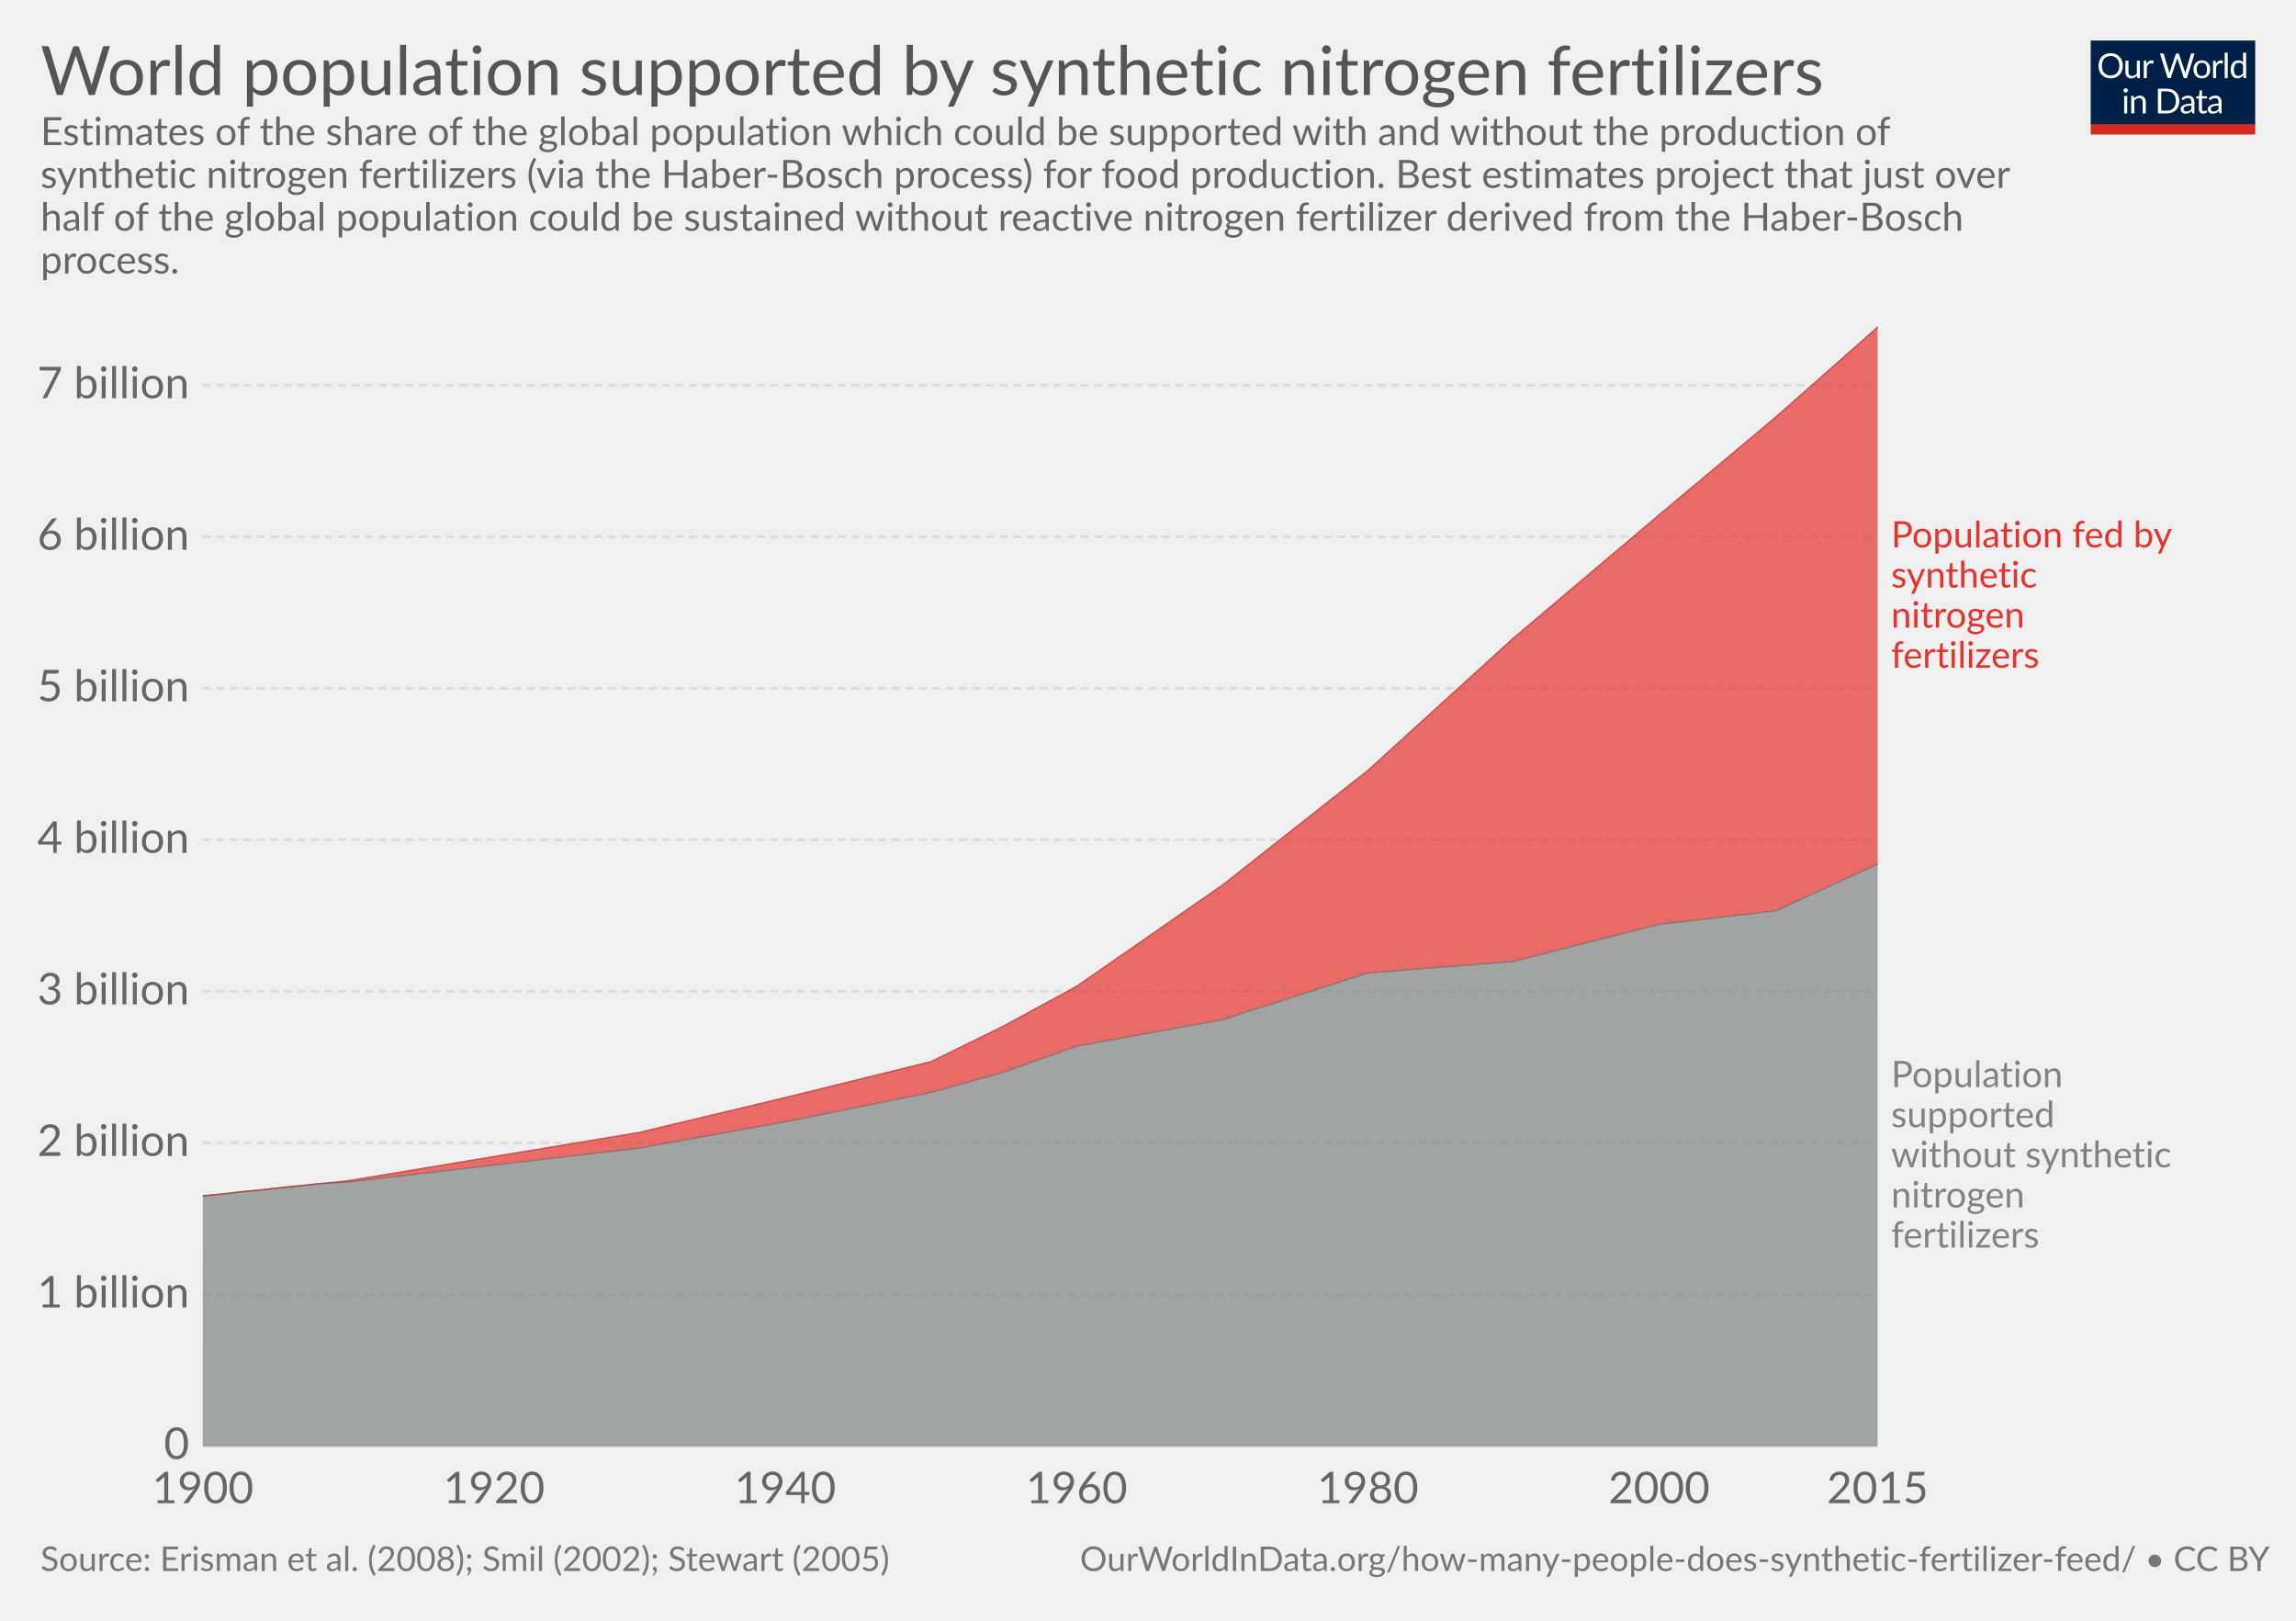
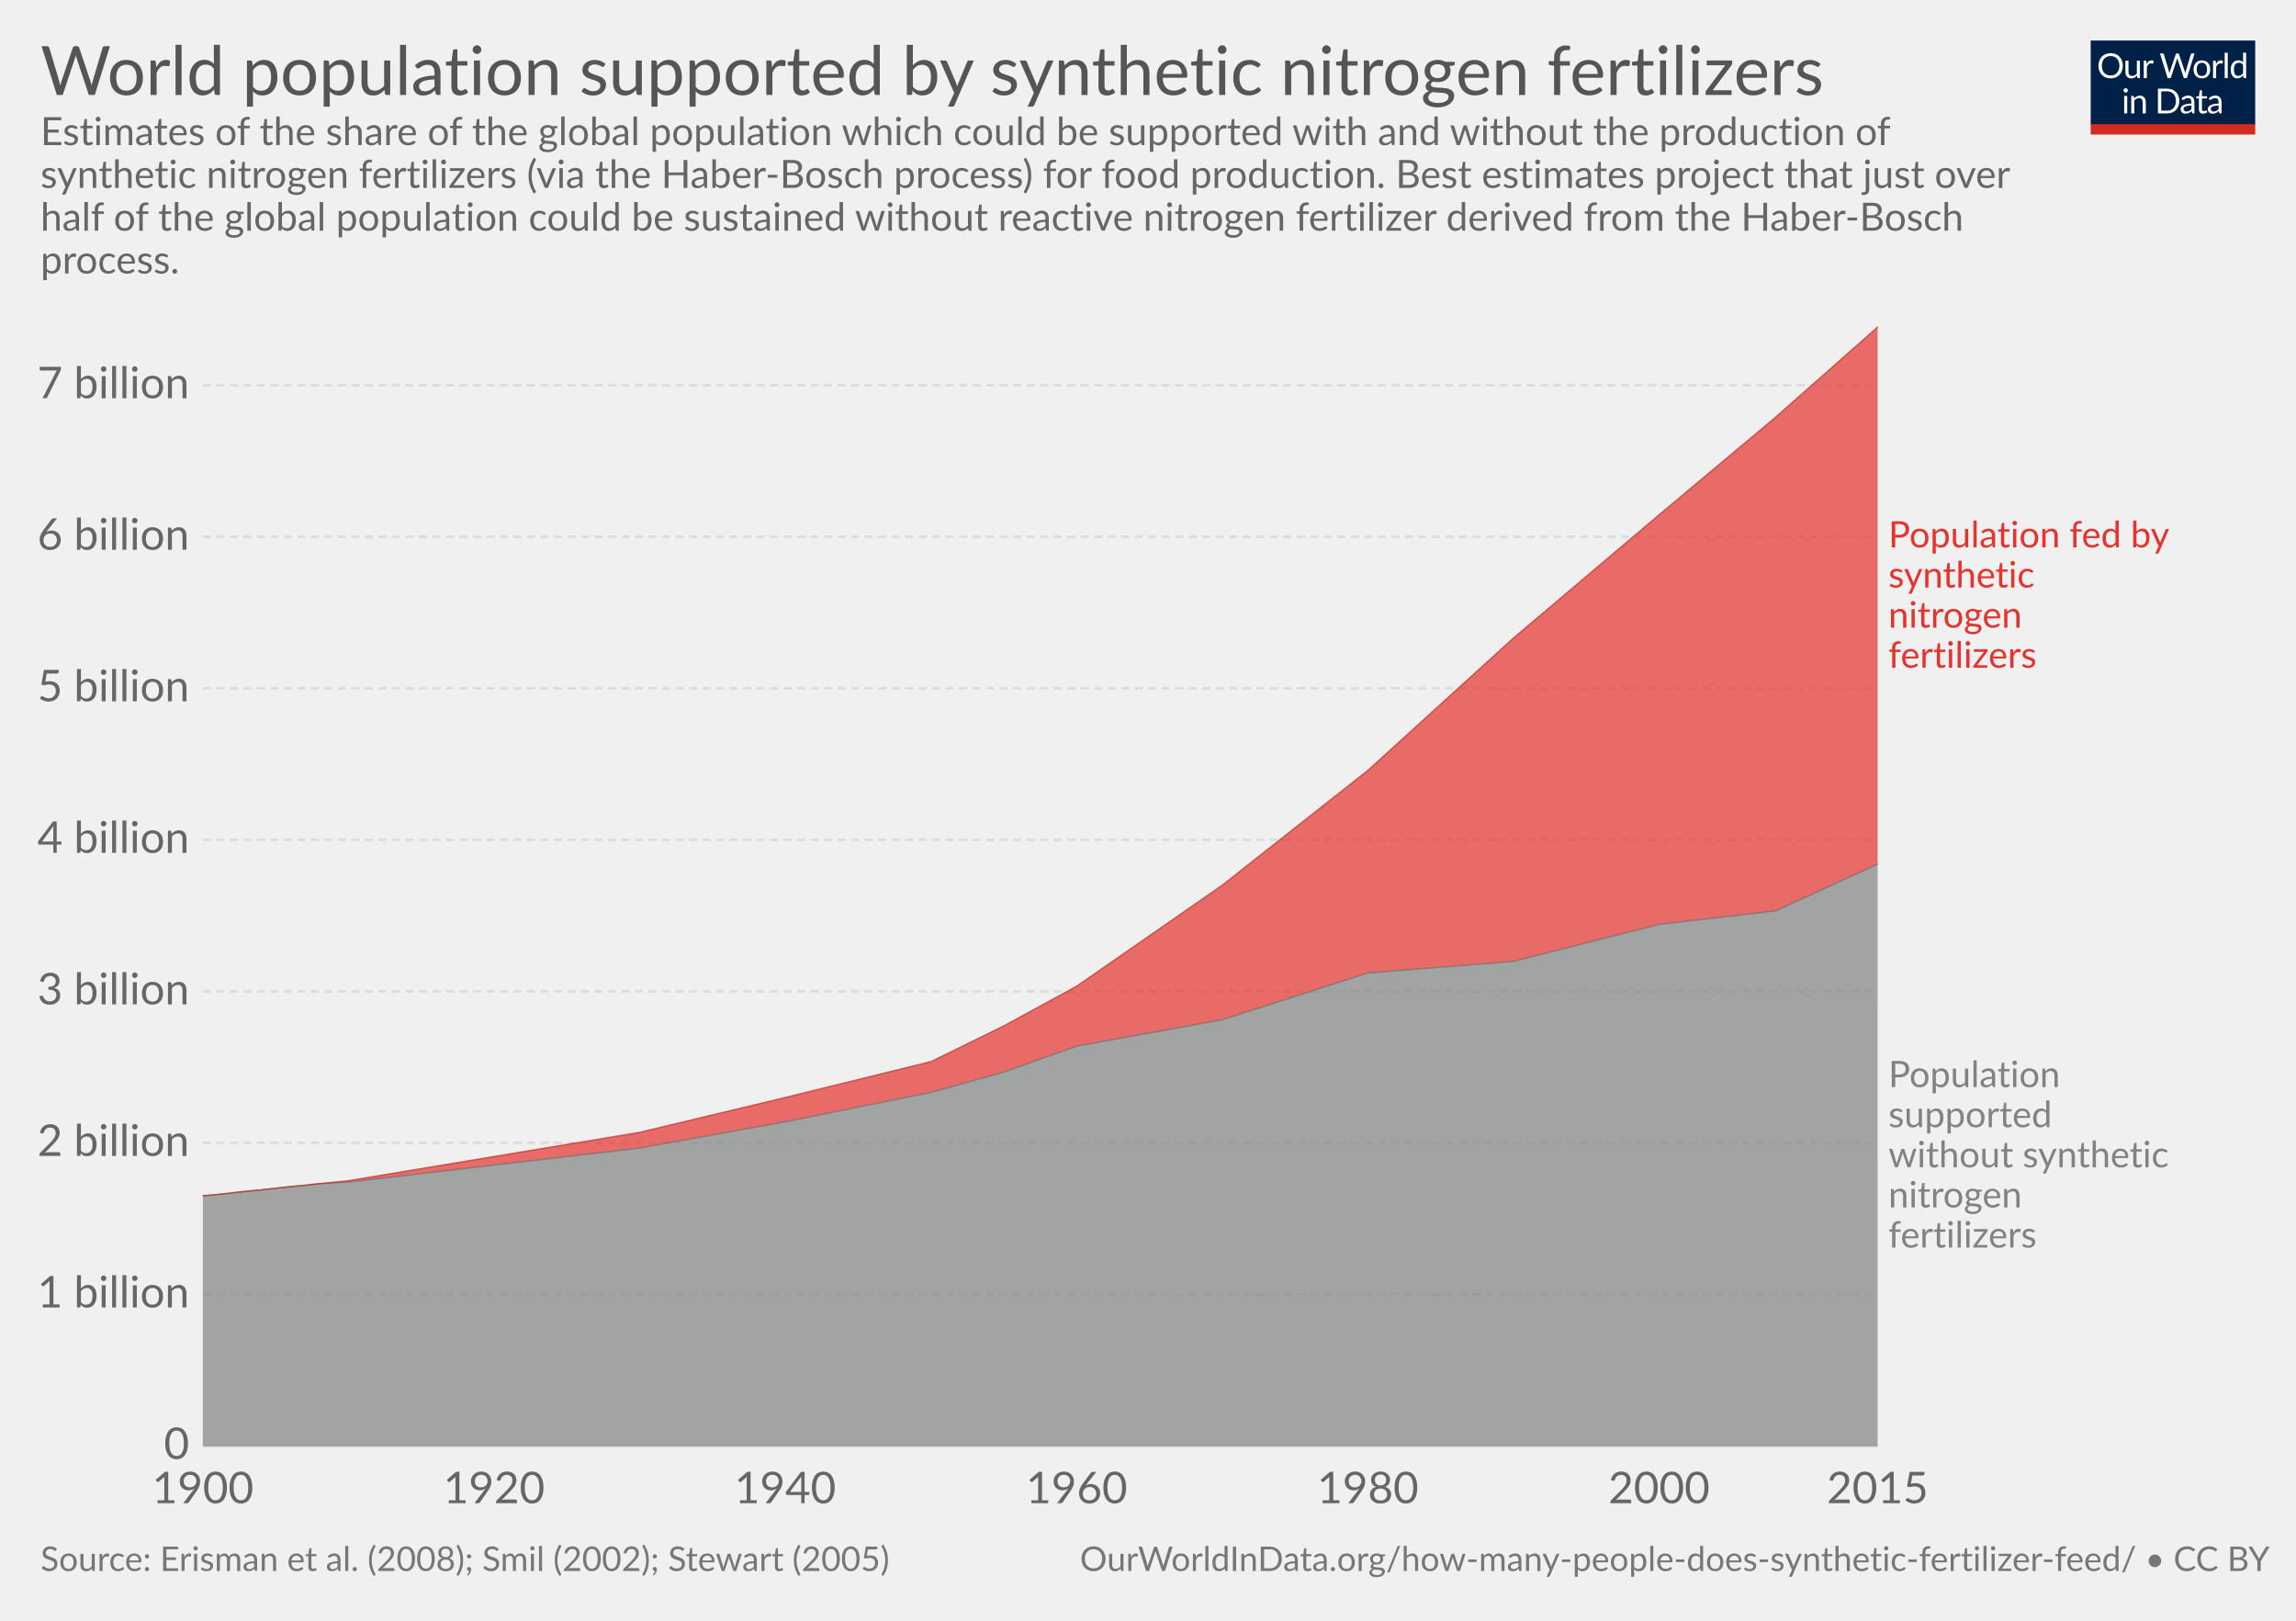
<svg xmlns="http://www.w3.org/2000/svg" version="1.1" style="font-family:Lato, 'Helvetica Neue', Helvetica, Arial, sans-serif;font-size:18px;background-color:white;text-rendering:optimizeLegibility;-webkit-font-smoothing:antialiased" width="850" height="600">
  <g class="HeaderView">
    <g transform="translate(774, 15) scale(0.29)">
      <svg width="210" height="120" viewBox="0 0 210 120" fill="none">
        <g clip-path="url(#clip0)">
          <path d="M0 0H210V107.89H0V0Z" fill="#002147" />
          <path d="M40.979 32.248C40.979 34.609 40.605 36.78 39.857 38.76C39.109 40.725 38.053 42.419 36.689 43.842C35.325 45.265 33.682 46.372 31.761 47.164C29.854 47.941 27.742 48.33 25.425 48.33C23.107 48.33 20.995 47.941 19.089 47.164C17.182 46.372 15.547 45.265 14.183 43.842C12.819 42.419 11.763 40.725 11.015 38.76C10.267 36.78 9.893 34.609 9.893 32.248C9.893 29.887 10.267 27.723 11.015 25.758C11.763 23.778 12.819 22.077 14.183 20.654C15.547 19.217 17.182 18.102 19.089 17.31C20.995 16.518 23.107 16.122 25.425 16.122C27.742 16.122 29.854 16.518 31.761 17.31C33.682 18.102 35.325 19.217 36.689 20.654C38.053 22.077 39.109 23.778 39.857 25.758C40.605 27.723 40.979 29.887 40.979 32.248ZM36.601 32.248C36.601 30.312 36.337 28.574 35.809 27.034C35.281 25.494 34.533 24.196 33.565 23.14C32.597 22.069 31.423 21.248 30.045 20.676C28.666 20.104 27.126 19.818 25.425 19.818C23.738 19.818 22.205 20.104 20.827 20.676C19.448 21.248 18.267 22.069 17.285 23.14C16.317 24.196 15.569 25.494 15.041 27.034C14.513 28.574 14.249 30.312 14.249 32.248C14.249 34.184 14.513 35.922 15.041 37.462C15.569 38.987 16.317 40.285 17.285 41.356C18.267 42.412 19.448 43.226 20.827 43.798C22.205 44.355 23.738 44.634 25.425 44.634C27.126 44.634 28.666 44.355 30.045 43.798C31.423 43.226 32.597 42.412 33.565 41.356C34.533 40.285 35.281 38.987 35.809 37.462C36.337 35.922 36.601 34.184 36.601 32.248ZM62.823 25.714V48H60.491C59.934 48 59.582 47.729 59.435 47.186L59.127 44.788C58.159 45.859 57.074 46.724 55.871 47.384C54.669 48.029 53.29 48.352 51.735 48.352C50.518 48.352 49.44 48.154 48.501 47.758C47.577 47.347 46.8 46.775 46.169 46.042C45.539 45.309 45.062 44.421 44.739 43.38C44.431 42.339 44.277 41.187 44.277 39.926V25.714H48.193V39.926C48.193 41.613 48.575 42.918 49.337 43.842C50.115 44.766 51.295 45.228 52.879 45.228C54.038 45.228 55.116 44.957 56.113 44.414C57.125 43.857 58.057 43.094 58.907 42.126V25.714H62.823ZM71.43 30.18C72.135 28.655 73 27.467 74.027 26.616C75.053 25.751 76.307 25.318 77.789 25.318C78.258 25.318 78.705 25.369 79.131 25.472C79.571 25.575 79.959 25.736 80.297 25.956L80.011 28.882C79.923 29.249 79.703 29.432 79.351 29.432C79.145 29.432 78.845 29.388 78.449 29.3C78.053 29.212 77.605 29.168 77.107 29.168C76.403 29.168 75.772 29.271 75.215 29.476C74.672 29.681 74.181 29.989 73.741 30.4C73.315 30.796 72.927 31.295 72.575 31.896C72.237 32.483 71.929 33.157 71.651 33.92V48H67.713V25.714H69.957C70.382 25.714 70.675 25.795 70.837 25.956C70.998 26.117 71.108 26.396 71.167 26.792L71.43 30.18ZM132.589 16.474L122.755 48H118.927L110.941 23.954C110.867 23.719 110.794 23.47 110.721 23.206C110.662 22.942 110.596 22.663 110.523 22.37C110.449 22.663 110.376 22.942 110.303 23.206C110.23 23.47 110.156 23.719 110.083 23.954L102.053 48H98.225L88.391 16.474H91.933C92.314 16.474 92.629 16.569 92.879 16.76C93.143 16.951 93.311 17.193 93.385 17.486L99.897 39.398C99.999 39.794 100.095 40.219 100.183 40.674C100.285 41.129 100.381 41.613 100.469 42.126C100.571 41.613 100.674 41.129 100.777 40.674C100.894 40.205 101.019 39.779 101.151 39.398L108.565 17.486C108.653 17.237 108.821 17.009 109.071 16.804C109.335 16.584 109.65 16.474 110.017 16.474H111.249C111.63 16.474 111.938 16.569 112.173 16.76C112.407 16.951 112.583 17.193 112.701 17.486L120.093 39.398C120.225 39.779 120.342 40.19 120.445 40.63C120.562 41.07 120.672 41.532 120.775 42.016C120.848 41.532 120.929 41.07 121.017 40.63C121.105 40.19 121.2 39.779 121.303 39.398L127.837 17.486C127.91 17.222 128.072 16.987 128.321 16.782C128.585 16.577 128.9 16.474 129.267 16.474H132.589ZM141.94 25.362C143.568 25.362 145.034 25.633 146.34 26.176C147.645 26.719 148.76 27.489 149.684 28.486C150.608 29.483 151.312 30.693 151.796 32.116C152.294 33.524 152.544 35.101 152.544 36.846C152.544 38.606 152.294 40.19 151.796 41.598C151.312 43.006 150.608 44.209 149.684 45.206C148.76 46.203 147.645 46.973 146.34 47.516C145.034 48.044 143.568 48.308 141.94 48.308C140.297 48.308 138.816 48.044 137.496 47.516C136.19 46.973 135.076 46.203 134.152 45.206C133.228 44.209 132.516 43.006 132.018 41.598C131.534 40.19 131.292 38.606 131.292 36.846C131.292 35.101 131.534 33.524 132.018 32.116C132.516 30.693 133.228 29.483 134.152 28.486C135.076 27.489 136.19 26.719 137.496 26.176C138.816 25.633 140.297 25.362 141.94 25.362ZM141.94 45.25C144.14 45.25 145.782 44.517 146.868 43.05C147.953 41.569 148.496 39.508 148.496 36.868C148.496 34.213 147.953 32.145 146.868 30.664C145.782 29.183 144.14 28.442 141.94 28.442C140.825 28.442 139.85 28.633 139.014 29.014C138.192 29.395 137.503 29.945 136.946 30.664C136.403 31.383 135.992 32.27 135.714 33.326C135.45 34.367 135.318 35.548 135.318 36.868C135.318 39.508 135.86 41.569 136.946 43.05C138.046 44.517 139.71 45.25 141.94 45.25ZM159.908 30.18C160.612 28.655 161.478 27.467 162.504 26.616C163.531 25.751 164.785 25.318 166.266 25.318C166.736 25.318 167.183 25.369 167.608 25.472C168.048 25.575 168.437 25.736 168.774 25.956L168.488 28.882C168.4 29.249 168.18 29.432 167.828 29.432C167.623 29.432 167.322 29.388 166.926 29.3C166.53 29.212 166.083 29.168 165.584 29.168C164.88 29.168 164.25 29.271 163.692 29.476C163.15 29.681 162.658 29.989 162.218 30.4C161.793 30.796 161.404 31.295 161.052 31.896C160.715 32.483 160.407 33.157 160.128 33.92V48H156.19V25.714H158.434C158.86 25.714 159.153 25.795 159.314 25.956C159.476 26.117 159.586 26.396 159.644 26.792L159.908 30.18ZM174.946 15.594V48H171.03V15.594H174.946ZM194.496 31.016C193.763 30.033 192.971 29.351 192.12 28.97C191.269 28.574 190.316 28.376 189.26 28.376C187.192 28.376 185.601 29.117 184.486 30.598C183.371 32.079 182.814 34.191 182.814 36.934C182.814 38.386 182.939 39.633 183.188 40.674C183.437 41.701 183.804 42.551 184.288 43.226C184.772 43.886 185.366 44.37 186.07 44.678C186.774 44.986 187.573 45.14 188.468 45.14C189.759 45.14 190.881 44.847 191.834 44.26C192.802 43.673 193.689 42.845 194.496 41.774V31.016ZM198.412 15.594V48H196.08C195.523 48 195.171 47.729 195.024 47.186L194.672 44.48C193.719 45.624 192.633 46.548 191.416 47.252C190.199 47.956 188.791 48.308 187.192 48.308C185.916 48.308 184.757 48.066 183.716 47.582C182.675 47.083 181.787 46.357 181.054 45.404C180.321 44.451 179.756 43.263 179.36 41.84C178.964 40.417 178.766 38.782 178.766 36.934C178.766 35.291 178.986 33.766 179.426 32.358C179.866 30.935 180.497 29.703 181.318 28.662C182.139 27.621 183.144 26.807 184.332 26.22C185.535 25.619 186.884 25.318 188.38 25.318C189.744 25.318 190.91 25.553 191.878 26.022C192.861 26.477 193.733 27.115 194.496 27.936V15.594H198.412ZM46.614 70.714V93H42.698V70.714H46.614ZM47.45 63.718C47.45 64.099 47.369 64.459 47.208 64.796C47.061 65.119 46.856 65.412 46.592 65.676C46.343 65.925 46.042 66.123 45.69 66.27C45.352 66.417 44.993 66.49 44.612 66.49C44.23 66.49 43.871 66.417 43.534 66.27C43.211 66.123 42.925 65.925 42.676 65.676C42.426 65.412 42.228 65.119 42.082 64.796C41.935 64.459 41.862 64.099 41.862 63.718C41.862 63.337 41.935 62.977 42.082 62.64C42.228 62.288 42.426 61.987 42.676 61.738C42.925 61.474 43.211 61.269 43.534 61.122C43.871 60.975 44.23 60.902 44.612 60.902C44.993 60.902 45.352 60.975 45.69 61.122C46.042 61.269 46.343 61.474 46.592 61.738C46.856 61.987 47.061 62.288 47.208 62.64C47.369 62.977 47.45 63.337 47.45 63.718ZM55.424 73.948C55.908 73.405 56.422 72.914 56.964 72.474C57.507 72.034 58.079 71.66 58.68 71.352C59.296 71.029 59.941 70.787 60.616 70.626C61.306 70.45 62.046 70.362 62.838 70.362C64.055 70.362 65.126 70.567 66.05 70.978C66.989 71.374 67.766 71.946 68.382 72.694C69.013 73.427 69.49 74.315 69.812 75.356C70.135 76.397 70.296 77.549 70.296 78.81V93H66.358V78.81C66.358 77.123 65.969 75.818 65.192 74.894C64.43 73.955 63.264 73.486 61.694 73.486C60.535 73.486 59.45 73.765 58.438 74.322C57.441 74.879 56.517 75.635 55.666 76.588V93H51.728V70.714H54.082C54.639 70.714 54.984 70.985 55.116 71.528L55.424 73.948ZM113.129 77.248C113.129 79.609 112.755 81.758 112.007 83.694C111.259 85.63 110.203 87.287 108.839 88.666C107.475 90.045 105.832 91.115 103.911 91.878C102.004 92.626 99.892 93 97.575 93H85.805V61.474H97.575C99.892 61.474 102.004 61.855 103.911 62.618C105.832 63.366 107.475 64.437 108.839 65.83C110.203 67.209 111.259 68.866 112.007 70.802C112.755 72.738 113.129 74.887 113.129 77.248ZM108.751 77.248C108.751 75.312 108.487 73.581 107.959 72.056C107.431 70.531 106.683 69.24 105.715 68.184C104.747 67.128 103.574 66.321 102.195 65.764C100.816 65.207 99.276 64.928 97.575 64.928H90.073V89.546H97.575C99.276 89.546 100.816 89.267 102.195 88.71C103.574 88.153 104.747 87.353 105.715 86.312C106.683 85.256 107.431 83.965 107.959 82.44C108.487 80.915 108.751 79.184 108.751 77.248ZM128.553 82.968C126.749 83.027 125.209 83.173 123.933 83.408C122.672 83.628 121.638 83.921 120.831 84.288C120.039 84.655 119.46 85.087 119.093 85.586C118.741 86.085 118.565 86.642 118.565 87.258C118.565 87.845 118.661 88.351 118.851 88.776C119.042 89.201 119.299 89.553 119.621 89.832C119.959 90.096 120.347 90.294 120.787 90.426C121.242 90.543 121.726 90.602 122.239 90.602C122.929 90.602 123.559 90.536 124.131 90.404C124.703 90.257 125.239 90.052 125.737 89.788C126.251 89.524 126.735 89.209 127.189 88.842C127.659 88.475 128.113 88.057 128.553 87.588V82.968ZM115.903 73.86C117.135 72.672 118.463 71.785 119.885 71.198C121.308 70.611 122.885 70.318 124.615 70.318C125.862 70.318 126.969 70.523 127.937 70.934C128.905 71.345 129.719 71.917 130.379 72.65C131.039 73.383 131.538 74.271 131.875 75.312C132.213 76.353 132.381 77.497 132.381 78.744V93H130.643C130.262 93 129.969 92.941 129.763 92.824C129.558 92.692 129.397 92.443 129.279 92.076L128.839 89.964C128.253 90.507 127.681 90.991 127.123 91.416C126.566 91.827 125.979 92.179 125.363 92.472C124.747 92.751 124.087 92.963 123.383 93.11C122.694 93.271 121.924 93.352 121.073 93.352C120.208 93.352 119.394 93.235 118.631 93C117.869 92.751 117.201 92.384 116.629 91.9C116.072 91.416 115.625 90.807 115.287 90.074C114.965 89.326 114.803 88.446 114.803 87.434C114.803 86.554 115.045 85.711 115.529 84.904C116.013 84.083 116.798 83.357 117.883 82.726C118.969 82.095 120.384 81.582 122.129 81.186C123.875 80.775 126.016 80.541 128.553 80.482V78.744C128.553 77.013 128.179 75.708 127.431 74.828C126.683 73.933 125.591 73.486 124.153 73.486C123.185 73.486 122.371 73.611 121.711 73.86C121.066 74.095 120.501 74.366 120.017 74.674C119.548 74.967 119.137 75.239 118.785 75.488C118.448 75.723 118.111 75.84 117.773 75.84C117.509 75.84 117.282 75.774 117.091 75.642C116.901 75.495 116.739 75.319 116.607 75.114L115.903 73.86ZM143.568 93.352C141.808 93.352 140.451 92.861 139.498 91.878C138.559 90.895 138.09 89.48 138.09 87.632V73.992H135.406C135.171 73.992 134.973 73.926 134.812 73.794C134.65 73.647 134.57 73.427 134.57 73.134V71.572L138.222 71.11L139.124 64.224C139.168 64.004 139.263 63.828 139.41 63.696C139.571 63.549 139.776 63.476 140.026 63.476H142.006V71.154H148.452V73.992H142.006V87.368C142.006 88.307 142.233 89.003 142.688 89.458C143.142 89.913 143.729 90.14 144.448 90.14C144.858 90.14 145.21 90.089 145.504 89.986C145.812 89.869 146.076 89.744 146.296 89.612C146.516 89.48 146.699 89.363 146.846 89.26C147.007 89.143 147.146 89.084 147.264 89.084C147.469 89.084 147.652 89.209 147.814 89.458L148.958 91.328C148.283 91.959 147.469 92.457 146.516 92.824C145.562 93.176 144.58 93.352 143.568 93.352ZM163.253 82.968C161.449 83.027 159.909 83.173 158.633 83.408C157.372 83.628 156.338 83.921 155.531 84.288C154.739 84.655 154.16 85.087 153.793 85.586C153.441 86.085 153.265 86.642 153.265 87.258C153.265 87.845 153.36 88.351 153.551 88.776C153.742 89.201 153.998 89.553 154.321 89.832C154.658 90.096 155.047 90.294 155.487 90.426C155.942 90.543 156.426 90.602 156.939 90.602C157.628 90.602 158.259 90.536 158.831 90.404C159.403 90.257 159.938 90.052 160.437 89.788C160.95 89.524 161.434 89.209 161.889 88.842C162.358 88.475 162.813 88.057 163.253 87.588V82.968ZM150.603 73.86C151.835 72.672 153.162 71.785 154.585 71.198C156.008 70.611 157.584 70.318 159.315 70.318C160.562 70.318 161.669 70.523 162.637 70.934C163.605 71.345 164.419 71.917 165.079 72.65C165.739 73.383 166.238 74.271 166.575 75.312C166.912 76.353 167.081 77.497 167.081 78.744V93H165.343C164.962 93 164.668 92.941 164.463 92.824C164.258 92.692 164.096 92.443 163.979 92.076L163.539 89.964C162.952 90.507 162.38 90.991 161.823 91.416C161.266 91.827 160.679 92.179 160.063 92.472C159.447 92.751 158.787 92.963 158.083 93.11C157.394 93.271 156.624 93.352 155.773 93.352C154.908 93.352 154.094 93.235 153.331 93C152.568 92.751 151.901 92.384 151.329 91.9C150.772 91.416 150.324 90.807 149.987 90.074C149.664 89.326 149.503 88.446 149.503 87.434C149.503 86.554 149.745 85.711 150.229 84.904C150.713 84.083 151.498 83.357 152.583 82.726C153.668 82.095 155.084 81.582 156.829 81.186C158.574 80.775 160.716 80.541 163.253 80.482V78.744C163.253 77.013 162.879 75.708 162.131 74.828C161.383 73.933 160.29 73.486 158.853 73.486C157.885 73.486 157.071 73.611 156.411 73.86C155.766 74.095 155.201 74.366 154.717 74.674C154.248 74.967 153.837 75.239 153.485 75.488C153.148 75.723 152.81 75.84 152.473 75.84C152.209 75.84 151.982 75.774 151.791 75.642C151.6 75.495 151.439 75.319 151.307 75.114L150.603 73.86Z" fill="white" />
          <rect y="106.789" width="210" height="13.211" fill="#D42B21" />
        </g>
        <defs>
          <clipPath id="clip0">
            <rect width="210" height="120" fill="white" />
          </clipPath>
        </defs>
      </svg>
    </g>
    <a href="https://ourworldindata.org/grapher/world-population-supported-by-synthetic-nitrogen-fertilizers" target="_blank">
      <text font-size="25.20" x="15.0" y="35.2" fill="#555">
        <tspan x="15" y="35.16">World population supported by synthetic nitrogen fertilizers</tspan>
      </text>
    </a>
    <text font-size="14.40" x="15.0" y="53.7" fill="#666">
      <tspan x="15" y="53.72">Estimates of the share of the global population which could be supported with and without the production of</tspan>
      <tspan x="15" y="69.56">synthetic nitrogen fertilizers (via the Haber-Bosch process) for food production. Best estimates project that just over</tspan>
      <tspan x="15" y="85.4">half of the global population could be sustained without reactive nitrogen fertilizer derived from the Haber-Bosch</tspan>
      <tspan x="15" y="101.24">process.</tspan>
    </text>
  </g>
  <g class="StackedArea">
    <defs>
-       <clipPath id="boundsClip-25">
+       <clipPath id="boundsClip-17">
        <rect x="75.08" y="0" width="820" height="870.8" />
      </clipPath>
    </defs>
    <g class="AxisBoxView">
      <g class="HorizontalAxis">
        <text x="75.1" y="556.5" fill="#666" text-anchor="middle" font-size="16.2">1900</text>
        <text x="182.9" y="556.5" fill="#666" text-anchor="middle" font-size="16.2">1920</text>
        <text x="290.7" y="556.5" fill="#666" text-anchor="middle" font-size="16.2">1940</text>
        <text x="398.6" y="556.5" fill="#666" text-anchor="middle" font-size="16.2">1960</text>
        <text x="506.4" y="556.5" fill="#666" text-anchor="middle" font-size="16.2">1980</text>
        <text x="614.2" y="556.5" fill="#666" text-anchor="middle" font-size="16.2">2000</text>
        <text x="695.1" y="556.5" fill="#666" text-anchor="middle" font-size="16.2">2015</text>
      </g>
      <g class="VerticalAxis">
        <text x="70.08" y="535.3" fill="#666" dominant-baseline="middle" text-anchor="end" font-size="16.2">0</text>
        <text x="70.08" y="479.2" fill="#666" dominant-baseline="middle" text-anchor="end" font-size="16.2">1 billion</text>
        <text x="70.08" y="423.1" fill="#666" dominant-baseline="middle" text-anchor="end" font-size="16.2">2 billion</text>
        <text x="70.08" y="367" fill="#666" dominant-baseline="middle" text-anchor="end" font-size="16.2">3 billion</text>
        <text x="70.08" y="310.9" fill="#666" dominant-baseline="middle" text-anchor="end" font-size="16.2">4 billion</text>
        <text x="70.08" y="254.8" fill="#666" dominant-baseline="middle" text-anchor="end" font-size="16.2">5 billion</text>
        <text x="70.08" y="198.7" fill="#666" dominant-baseline="middle" text-anchor="end" font-size="16.2">6 billion</text>
        <text x="70.08" y="142.6" fill="#666" dominant-baseline="middle" text-anchor="end" font-size="16.2">7 billion</text>
      </g>
      <g class="AxisGridLines">
        <line x1="75.08" y1="535.3" x2="695.11" y2="535.3" stroke="#ccc" />
        <line x1="75.08" y1="479.2" x2="695.11" y2="479.2" stroke="#ddd" stroke-dasharray="3,2" />
        <line x1="75.08" y1="423.1" x2="695.11" y2="423.1" stroke="#ddd" stroke-dasharray="3,2" />
        <line x1="75.08" y1="367" x2="695.11" y2="367" stroke="#ddd" stroke-dasharray="3,2" />
        <line x1="75.08" y1="310.9" x2="695.11" y2="310.9" stroke="#ddd" stroke-dasharray="3,2" />
        <line x1="75.08" y1="254.8" x2="695.11" y2="254.8" stroke="#ddd" stroke-dasharray="3,2" />
        <line x1="75.08" y1="198.7" x2="695.11" y2="198.7" stroke="#ddd" stroke-dasharray="3,2" />
        <line x1="75.08" y1="142.6" x2="695.11" y2="142.6" stroke="#ddd" stroke-dasharray="3,2" />
      </g>
    </g>
-     <g clip-path="url(#boundsClip-25)">
-       <g class="HeightedLegend">
+     <g clip-path="url(#boundsClip-17)">
+       <g class="HeightedLegend" style="cursor:default">
        <g class="legendMark">
          <rect x="695.105" y="191.85" width="139.895" height="57.3" fill="#fff" opacity="0" />
-           <text font-size="13.50" x="700.1" y="202.7" fill="#e6332e">
-             <tspan x="700.105" y="202.65">Population fed by</tspan>
-             <tspan x="700.105" y="217.5">synthetic</tspan>
-             <tspan x="700.105" y="232.35">nitrogen</tspan>
-             <tspan x="700.105" y="247.2">fertilizers</tspan>
+           <text font-size="13.50" x="699.1" y="202.7" fill="#e6332e">
+             <tspan x="699.105" y="202.65">Population fed by</tspan>
+             <tspan x="699.105" y="217.5">synthetic</tspan>
+             <tspan x="699.105" y="232.35">nitrogen</tspan>
+             <tspan x="699.105" y="247.2">fertilizers</tspan>
          </text>
        </g>
        <g class="legendMark">
          <rect x="695.105" y="391.65" width="135.17" height="71.9" fill="#fff" opacity="0" />
-           <text font-size="13.50" x="700.1" y="402.5" fill="#818282">
-             <tspan x="700.105" y="402.45">Population</tspan>
-             <tspan x="700.105" y="417.3">supported</tspan>
-             <tspan x="700.105" y="432.15">without synthetic</tspan>
-             <tspan x="700.105" y="447">nitrogen</tspan>
-             <tspan x="700.105" y="461.85">fertilizers</tspan>
+           <text font-size="13.50" x="699.1" y="402.5" fill="#818282">
+             <tspan x="699.105" y="402.45">Population</tspan>
+             <tspan x="699.105" y="417.3">supported</tspan>
+             <tspan x="699.105" y="432.15">without synthetic</tspan>
+             <tspan x="699.105" y="447">nitrogen</tspan>
+             <tspan x="699.105" y="461.85">fertilizers</tspan>
          </text>
        </g>
      </g>
      <g class="Areas">
        <rect x="75.08" y="121.1" width="620.025" height="414.2" opacity="0" fill="rgba(255,255,255,0)" />
        <path class="World_1-area" stroke-linecap="round" d="M75.1 442.7L80.5 442.2L85.9 441.6L91.3 441L96.6 440.5L102 439.9L107.4 439.3L112.8 438.8L118.2 438.2L129 437.6L236.8 425L290.7 415.3L344.7 404.4L371.6 396.9L398.6 387.3L452.5 377.5L506.4 360.2L560.3 355.9L614.2 342.2L657.4 337.2L695.1 319.9L695.105 535.3L75.08 535.3" fill="#818282" fill-opacity="0.7" />
        <path class="World_0-area" stroke-linecap="round" d="M75.1 442.7L80.5 442.2L85.9 441.6L91.3 441L96.6 440.5L102 439.9L107.4 439.3L112.8 438.8L118.2 438.2L129 437.1L236.8 419.2L290.7 406.3L344.7 393L371.6 379.8L398.6 365.1L452.5 327.7L506.4 285.2L560.3 236.2L614.2 190.6L657.4 154.4L695.1 121.1L695.1 319.9L657.4 337.2L614.2 342.2L560.3 355.9L506.4 360.2L452.5 377.5L398.6 387.3L371.6 396.9L344.7 404.4L290.7 415.3L236.8 425L129 437.6L118.2 438.2L112.8 438.8L107.4 439.3L102 439.9L96.6 440.5L91.3 441L85.9 441.6L80.5 442.2L75.1 442.7" fill="#e6332e" fill-opacity="0.7" />
        <path class="World_1-border" stroke-linecap="round" d="M75.1 442.7L80.5 442.2L85.9 441.6L91.3 441L96.6 440.5L102 439.9L107.4 439.3L112.8 438.8L118.2 438.2L129 437.6L236.8 425L290.7 415.3L344.7 404.4L371.6 396.9L398.6 387.3L452.5 377.5L506.4 360.2L560.3 355.9L614.2 342.2L657.4 337.2L695.1 319.9" stroke="rgb(108, 109, 109)" stroke-opacity="0.7" stroke-width="0.5" fill="none" />
        <path class="World_0-border" stroke-linecap="round" d="M75.1 442.7L80.5 442.2L85.9 441.6L91.3 441L96.6 440.5L102 439.9L107.4 439.3L112.8 438.8L118.2 438.2L129 437.1L236.8 419.2L290.7 406.3L344.7 393L371.6 379.8L398.6 365.1L452.5 327.7L506.4 285.2L560.3 236.2L614.2 190.6L657.4 154.4L695.1 121.1" stroke="rgb(192, 43, 38)" stroke-opacity="0.7" stroke-width="0.5" fill="none" />
      </g>
    </g>
  </g>
  <g class="SourcesFooter" style="fill:#777">
    <g class="clickable" style="fill:#777">
      <text font-size="12.60" x="15.0" y="581.6">
        <tspan x="15" y="581.58">Source: Erisman et al. (2008); Smil (2002); Stewart (2005)</tspan>
      </text>
    </g>
    <text font-size="12.60" x="399.8" y="581.6">
      <tspan x="399.796" y="581.58">
        <a target="_blank" style="fill: #777;" href="https://ourworldindata.org/how-many-people-does-synthetic-fertilizer-feed/">OurWorldInData.org/how-many-people-does-synthetic-fertilizer-feed/</a> • <a style="fill: #777;" class="cclogo" href="http://creativecommons.org/licenses/by/4.0/deed.en_US" target="_blank">CC BY</a>
      </tspan>
    </text>
  </g>
</svg>
